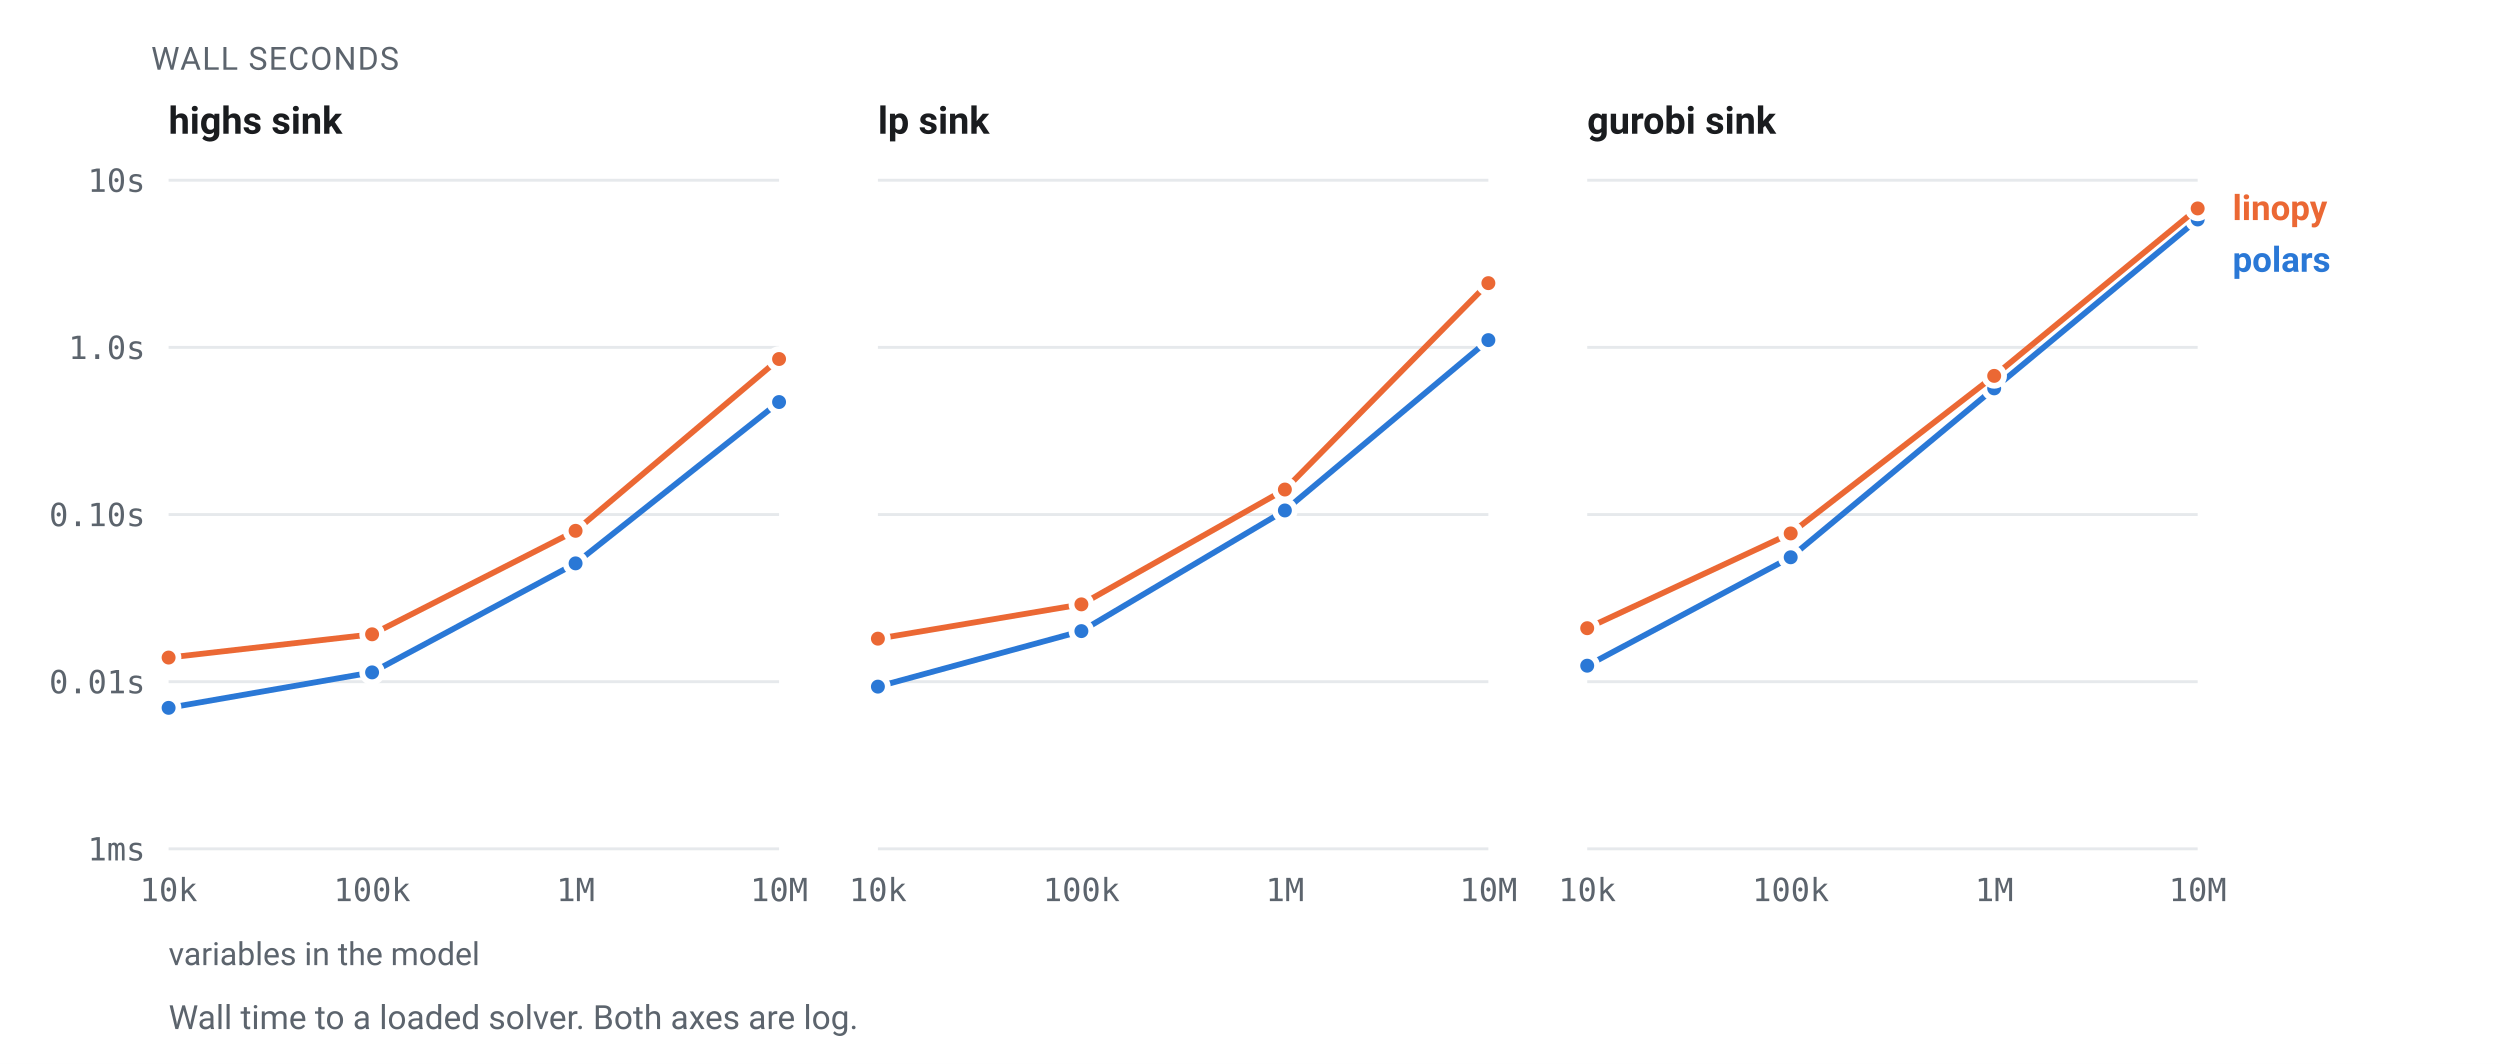
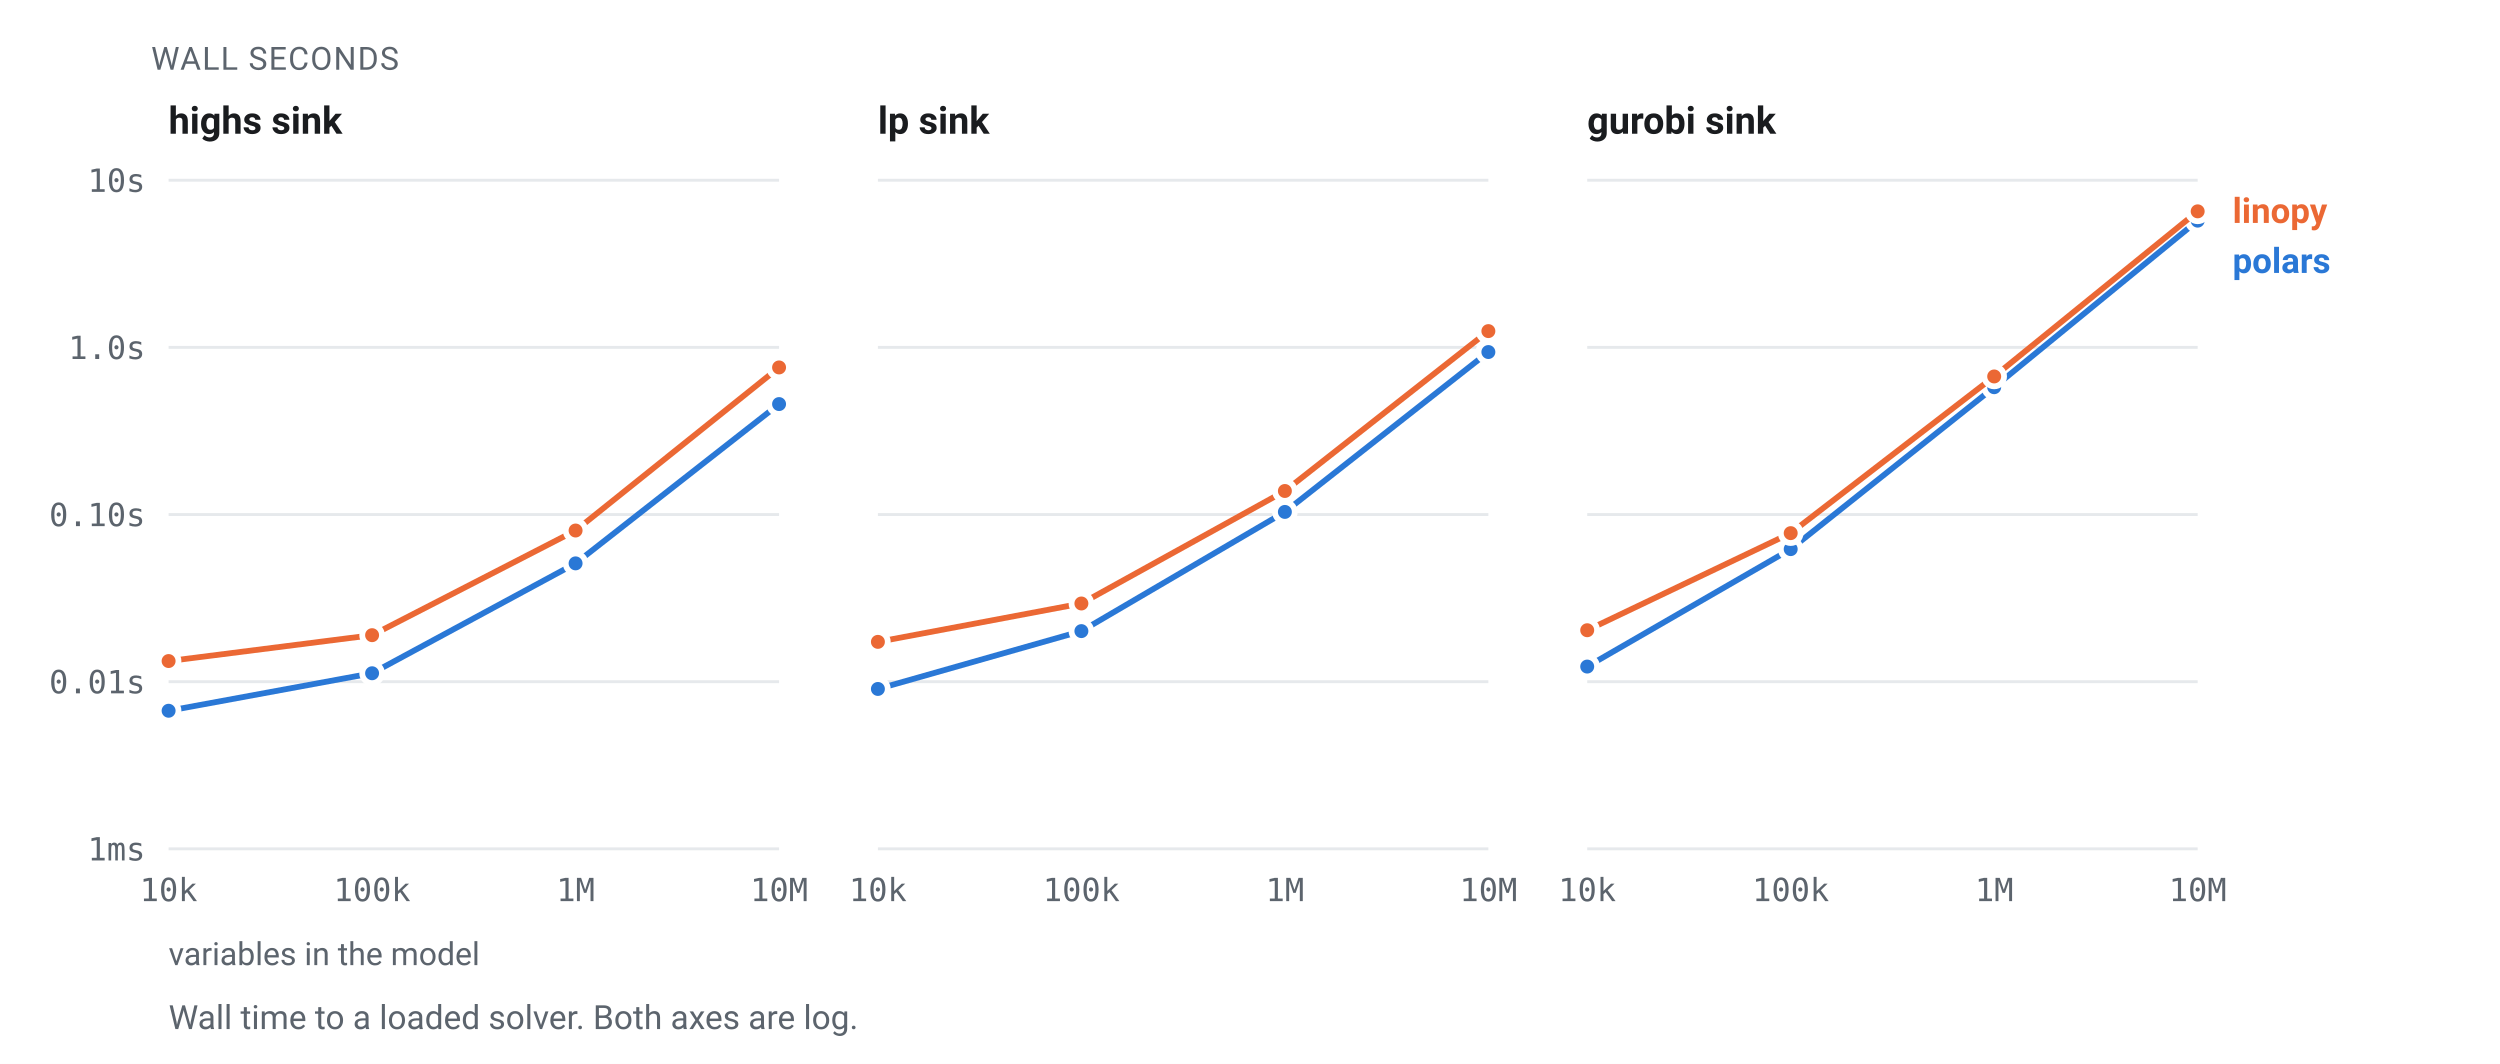
<svg xmlns="http://www.w3.org/2000/svg" viewBox="0 0 860 366" width="860" height="366" font-family="system-ui, -apple-system, 'Segoe UI', Roboto, sans-serif" role="img" aria-label="Wall time to a loaded solver. Both axes are log.">
  <rect width="860" height="366" fill="#ffffff" />
  <text x="58" y="46" font-size="13" font-weight="600" fill="#1a1c1f">highs sink</text>
  <line x1="58" y1="292.0" x2="268" y2="292.0" stroke="#e6e9ec" stroke-width="1" />
  <text x="50" y="296.0" font-size="11" text-anchor="end" font-family="ui-monospace, 'JetBrains Mono', 'SF Mono', Menlo, monospace" fill="#5c646d">1ms</text>
  <line x1="58" y1="234.5" x2="268" y2="234.5" stroke="#e6e9ec" stroke-width="1" />
  <text x="50" y="238.5" font-size="11" text-anchor="end" font-family="ui-monospace, 'JetBrains Mono', 'SF Mono', Menlo, monospace" fill="#5c646d">0.01s</text>
  <line x1="58" y1="177.0" x2="268" y2="177.0" stroke="#e6e9ec" stroke-width="1" />
  <text x="50" y="181.0" font-size="11" text-anchor="end" font-family="ui-monospace, 'JetBrains Mono', 'SF Mono', Menlo, monospace" fill="#5c646d">0.10s</text>
  <line x1="58" y1="119.5" x2="268" y2="119.5" stroke="#e6e9ec" stroke-width="1" />
  <text x="50" y="123.5" font-size="11" text-anchor="end" font-family="ui-monospace, 'JetBrains Mono', 'SF Mono', Menlo, monospace" fill="#5c646d">1.0s</text>
  <line x1="58" y1="62.0" x2="268" y2="62.0" stroke="#e6e9ec" stroke-width="1" />
  <text x="50" y="66.0" font-size="11" text-anchor="end" font-family="ui-monospace, 'JetBrains Mono', 'SF Mono', Menlo, monospace" fill="#5c646d">10s</text>
  <text x="58.0" y="310" font-size="11" text-anchor="middle" font-family="ui-monospace, 'JetBrains Mono', 'SF Mono', Menlo, monospace" fill="#5c646d">10k</text>
  <text x="128.0" y="310" font-size="11" text-anchor="middle" font-family="ui-monospace, 'JetBrains Mono', 'SF Mono', Menlo, monospace" fill="#5c646d">100k</text>
  <text x="198.0" y="310" font-size="11" text-anchor="middle" font-family="ui-monospace, 'JetBrains Mono', 'SF Mono', Menlo, monospace" fill="#5c646d">1M</text>
  <text x="268.0" y="310" font-size="11" text-anchor="middle" font-family="ui-monospace, 'JetBrains Mono', 'SF Mono', Menlo, monospace" fill="#5c646d">10M</text>
-   <path d="M58.0,243.5 L128.0,231.3 L198.0,193.8 L268.0,138.3" fill="none" stroke="#2a78d6" stroke-width="2" stroke-linejoin="round" stroke-linecap="round" />
-   <circle cx="58.0" cy="243.5" r="3.4" fill="#2a78d6" stroke="#ffffff" stroke-width="2" />
-   <circle cx="128.0" cy="231.3" r="3.4" fill="#2a78d6" stroke="#ffffff" stroke-width="2" />
+   <path d="M58.0,244.5 L128.0,231.6 L198.0,193.8 L268.0,139.0" fill="none" stroke="#2a78d6" stroke-width="2" stroke-linejoin="round" stroke-linecap="round" />
+   <circle cx="58.0" cy="244.5" r="3.4" fill="#2a78d6" stroke="#ffffff" stroke-width="2" />
+   <circle cx="128.0" cy="231.6" r="3.4" fill="#2a78d6" stroke="#ffffff" stroke-width="2" />
  <circle cx="198.0" cy="193.8" r="3.4" fill="#2a78d6" stroke="#ffffff" stroke-width="2" />
-   <circle cx="268.0" cy="138.3" r="3.4" fill="#2a78d6" stroke="#ffffff" stroke-width="2" />
-   <path d="M58.0,226.2 L128.0,218.2 L198.0,182.6 L268.0,123.5" fill="none" stroke="#eb6834" stroke-width="2" stroke-linejoin="round" stroke-linecap="round" />
-   <circle cx="58.0" cy="226.2" r="3.4" fill="#eb6834" stroke="#ffffff" stroke-width="2" />
-   <circle cx="128.0" cy="218.2" r="3.4" fill="#eb6834" stroke="#ffffff" stroke-width="2" />
-   <circle cx="198.0" cy="182.6" r="3.4" fill="#eb6834" stroke="#ffffff" stroke-width="2" />
-   <circle cx="268.0" cy="123.5" r="3.4" fill="#eb6834" stroke="#ffffff" stroke-width="2" />
+   <circle cx="268.0" cy="139.0" r="3.4" fill="#2a78d6" stroke="#ffffff" stroke-width="2" />
+   <path d="M58.0,227.4 L128.0,218.5 L198.0,182.5 L268.0,126.4" fill="none" stroke="#eb6834" stroke-width="2" stroke-linejoin="round" stroke-linecap="round" />
+   <circle cx="58.0" cy="227.4" r="3.4" fill="#eb6834" stroke="#ffffff" stroke-width="2" />
+   <circle cx="128.0" cy="218.5" r="3.4" fill="#eb6834" stroke="#ffffff" stroke-width="2" />
+   <circle cx="198.0" cy="182.5" r="3.4" fill="#eb6834" stroke="#ffffff" stroke-width="2" />
+   <circle cx="268.0" cy="126.4" r="3.4" fill="#eb6834" stroke="#ffffff" stroke-width="2" />
  <text x="302" y="46" font-size="13" font-weight="600" fill="#1a1c1f">lp sink</text>
  <line x1="302" y1="292.0" x2="512" y2="292.0" stroke="#e6e9ec" stroke-width="1" />
  <line x1="302" y1="234.5" x2="512" y2="234.5" stroke="#e6e9ec" stroke-width="1" />
  <line x1="302" y1="177.0" x2="512" y2="177.0" stroke="#e6e9ec" stroke-width="1" />
  <line x1="302" y1="119.5" x2="512" y2="119.5" stroke="#e6e9ec" stroke-width="1" />
  <line x1="302" y1="62.0" x2="512" y2="62.0" stroke="#e6e9ec" stroke-width="1" />
  <text x="302.0" y="310" font-size="11" text-anchor="middle" font-family="ui-monospace, 'JetBrains Mono', 'SF Mono', Menlo, monospace" fill="#5c646d">10k</text>
  <text x="372.0" y="310" font-size="11" text-anchor="middle" font-family="ui-monospace, 'JetBrains Mono', 'SF Mono', Menlo, monospace" fill="#5c646d">100k</text>
  <text x="442.0" y="310" font-size="11" text-anchor="middle" font-family="ui-monospace, 'JetBrains Mono', 'SF Mono', Menlo, monospace" fill="#5c646d">1M</text>
  <text x="512.0" y="310" font-size="11" text-anchor="middle" font-family="ui-monospace, 'JetBrains Mono', 'SF Mono', Menlo, monospace" fill="#5c646d">10M</text>
-   <path d="M302.0,236.2 L372.0,217.1 L442.0,175.6 L512.0,117.0" fill="none" stroke="#2a78d6" stroke-width="2" stroke-linejoin="round" stroke-linecap="round" />
-   <circle cx="302.0" cy="236.2" r="3.4" fill="#2a78d6" stroke="#ffffff" stroke-width="2" />
+   <path d="M302.0,237.0 L372.0,217.1 L442.0,176.1 L512.0,121.1" fill="none" stroke="#2a78d6" stroke-width="2" stroke-linejoin="round" stroke-linecap="round" />
+   <circle cx="302.0" cy="237.0" r="3.4" fill="#2a78d6" stroke="#ffffff" stroke-width="2" />
  <circle cx="372.0" cy="217.1" r="3.4" fill="#2a78d6" stroke="#ffffff" stroke-width="2" />
-   <circle cx="442.0" cy="175.6" r="3.4" fill="#2a78d6" stroke="#ffffff" stroke-width="2" />
-   <circle cx="512.0" cy="117.0" r="3.4" fill="#2a78d6" stroke="#ffffff" stroke-width="2" />
-   <path d="M302.0,219.7 L372.0,207.9 L442.0,168.4 L512.0,97.4" fill="none" stroke="#eb6834" stroke-width="2" stroke-linejoin="round" stroke-linecap="round" />
-   <circle cx="302.0" cy="219.7" r="3.4" fill="#eb6834" stroke="#ffffff" stroke-width="2" />
-   <circle cx="372.0" cy="207.9" r="3.4" fill="#eb6834" stroke="#ffffff" stroke-width="2" />
-   <circle cx="442.0" cy="168.4" r="3.4" fill="#eb6834" stroke="#ffffff" stroke-width="2" />
-   <circle cx="512.0" cy="97.4" r="3.4" fill="#eb6834" stroke="#ffffff" stroke-width="2" />
+   <circle cx="442.0" cy="176.1" r="3.4" fill="#2a78d6" stroke="#ffffff" stroke-width="2" />
+   <circle cx="512.0" cy="121.1" r="3.4" fill="#2a78d6" stroke="#ffffff" stroke-width="2" />
+   <path d="M302.0,220.8 L372.0,207.6 L442.0,168.9 L512.0,113.9" fill="none" stroke="#eb6834" stroke-width="2" stroke-linejoin="round" stroke-linecap="round" />
+   <circle cx="302.0" cy="220.8" r="3.4" fill="#eb6834" stroke="#ffffff" stroke-width="2" />
+   <circle cx="372.0" cy="207.6" r="3.4" fill="#eb6834" stroke="#ffffff" stroke-width="2" />
+   <circle cx="442.0" cy="168.9" r="3.4" fill="#eb6834" stroke="#ffffff" stroke-width="2" />
+   <circle cx="512.0" cy="113.9" r="3.4" fill="#eb6834" stroke="#ffffff" stroke-width="2" />
  <text x="546" y="46" font-size="13" font-weight="600" fill="#1a1c1f">gurobi sink</text>
  <line x1="546" y1="292.0" x2="756" y2="292.0" stroke="#e6e9ec" stroke-width="1" />
  <line x1="546" y1="234.5" x2="756" y2="234.5" stroke="#e6e9ec" stroke-width="1" />
  <line x1="546" y1="177.0" x2="756" y2="177.0" stroke="#e6e9ec" stroke-width="1" />
  <line x1="546" y1="119.5" x2="756" y2="119.5" stroke="#e6e9ec" stroke-width="1" />
  <line x1="546" y1="62.0" x2="756" y2="62.0" stroke="#e6e9ec" stroke-width="1" />
  <text x="546.0" y="310" font-size="11" text-anchor="middle" font-family="ui-monospace, 'JetBrains Mono', 'SF Mono', Menlo, monospace" fill="#5c646d">10k</text>
  <text x="616.0" y="310" font-size="11" text-anchor="middle" font-family="ui-monospace, 'JetBrains Mono', 'SF Mono', Menlo, monospace" fill="#5c646d">100k</text>
  <text x="686.0" y="310" font-size="11" text-anchor="middle" font-family="ui-monospace, 'JetBrains Mono', 'SF Mono', Menlo, monospace" fill="#5c646d">1M</text>
  <text x="756.0" y="310" font-size="11" text-anchor="middle" font-family="ui-monospace, 'JetBrains Mono', 'SF Mono', Menlo, monospace" fill="#5c646d">10M</text>
-   <path d="M546.0,229.0 L616.0,191.7 L686.0,133.6 L756.0,75.5" fill="none" stroke="#2a78d6" stroke-width="2" stroke-linejoin="round" stroke-linecap="round" />
-   <circle cx="546.0" cy="229.0" r="3.4" fill="#2a78d6" stroke="#ffffff" stroke-width="2" />
-   <circle cx="616.0" cy="191.7" r="3.4" fill="#2a78d6" stroke="#ffffff" stroke-width="2" />
-   <circle cx="686.0" cy="133.6" r="3.4" fill="#2a78d6" stroke="#ffffff" stroke-width="2" />
-   <circle cx="756.0" cy="75.5" r="3.4" fill="#2a78d6" stroke="#ffffff" stroke-width="2" />
-   <path d="M546.0,216.1 L616.0,183.5 L686.0,129.3 L756.0,71.7" fill="none" stroke="#eb6834" stroke-width="2" stroke-linejoin="round" stroke-linecap="round" />
-   <circle cx="546.0" cy="216.1" r="3.4" fill="#eb6834" stroke="#ffffff" stroke-width="2" />
-   <circle cx="616.0" cy="183.5" r="3.4" fill="#eb6834" stroke="#ffffff" stroke-width="2" />
-   <circle cx="686.0" cy="129.3" r="3.4" fill="#eb6834" stroke="#ffffff" stroke-width="2" />
-   <circle cx="756.0" cy="71.7" r="3.4" fill="#eb6834" stroke="#ffffff" stroke-width="2" />
-   <text x="768.0" y="75.7" font-size="12" font-weight="600" fill="#eb6834">linopy</text>
-   <text x="768.0" y="93.5" font-size="12" font-weight="600" fill="#2a78d6">polars</text>
+   <path d="M546.0,229.3 L616.0,188.9 L686.0,133.2 L756.0,75.9" fill="none" stroke="#2a78d6" stroke-width="2" stroke-linejoin="round" stroke-linecap="round" />
+   <circle cx="546.0" cy="229.3" r="3.4" fill="#2a78d6" stroke="#ffffff" stroke-width="2" />
+   <circle cx="616.0" cy="188.9" r="3.4" fill="#2a78d6" stroke="#ffffff" stroke-width="2" />
+   <circle cx="686.0" cy="133.2" r="3.4" fill="#2a78d6" stroke="#ffffff" stroke-width="2" />
+   <circle cx="756.0" cy="75.9" r="3.4" fill="#2a78d6" stroke="#ffffff" stroke-width="2" />
+   <path d="M546.0,216.8 L616.0,183.4 L686.0,129.5 L756.0,72.7" fill="none" stroke="#eb6834" stroke-width="2" stroke-linejoin="round" stroke-linecap="round" />
+   <circle cx="546.0" cy="216.8" r="3.4" fill="#eb6834" stroke="#ffffff" stroke-width="2" />
+   <circle cx="616.0" cy="183.4" r="3.4" fill="#eb6834" stroke="#ffffff" stroke-width="2" />
+   <circle cx="686.0" cy="129.5" r="3.4" fill="#eb6834" stroke="#ffffff" stroke-width="2" />
+   <circle cx="756.0" cy="72.7" r="3.4" fill="#eb6834" stroke="#ffffff" stroke-width="2" />
+   <text x="768.0" y="76.7" font-size="12" font-weight="600" fill="#eb6834">linopy</text>
+   <text x="768.0" y="93.9" font-size="12" font-weight="600" fill="#2a78d6">polars</text>
  <text x="58" y="332" font-size="11" fill="#5c646d">variables in the model</text>
  <text x="52" y="24" font-size="11" letter-spacing="0.04em" fill="#5c646d">WALL SECONDS</text>
  <text x="58" y="354" font-size="11.5" fill="#5c646d">Wall time to a loaded solver. Both axes are log.</text>
</svg>
